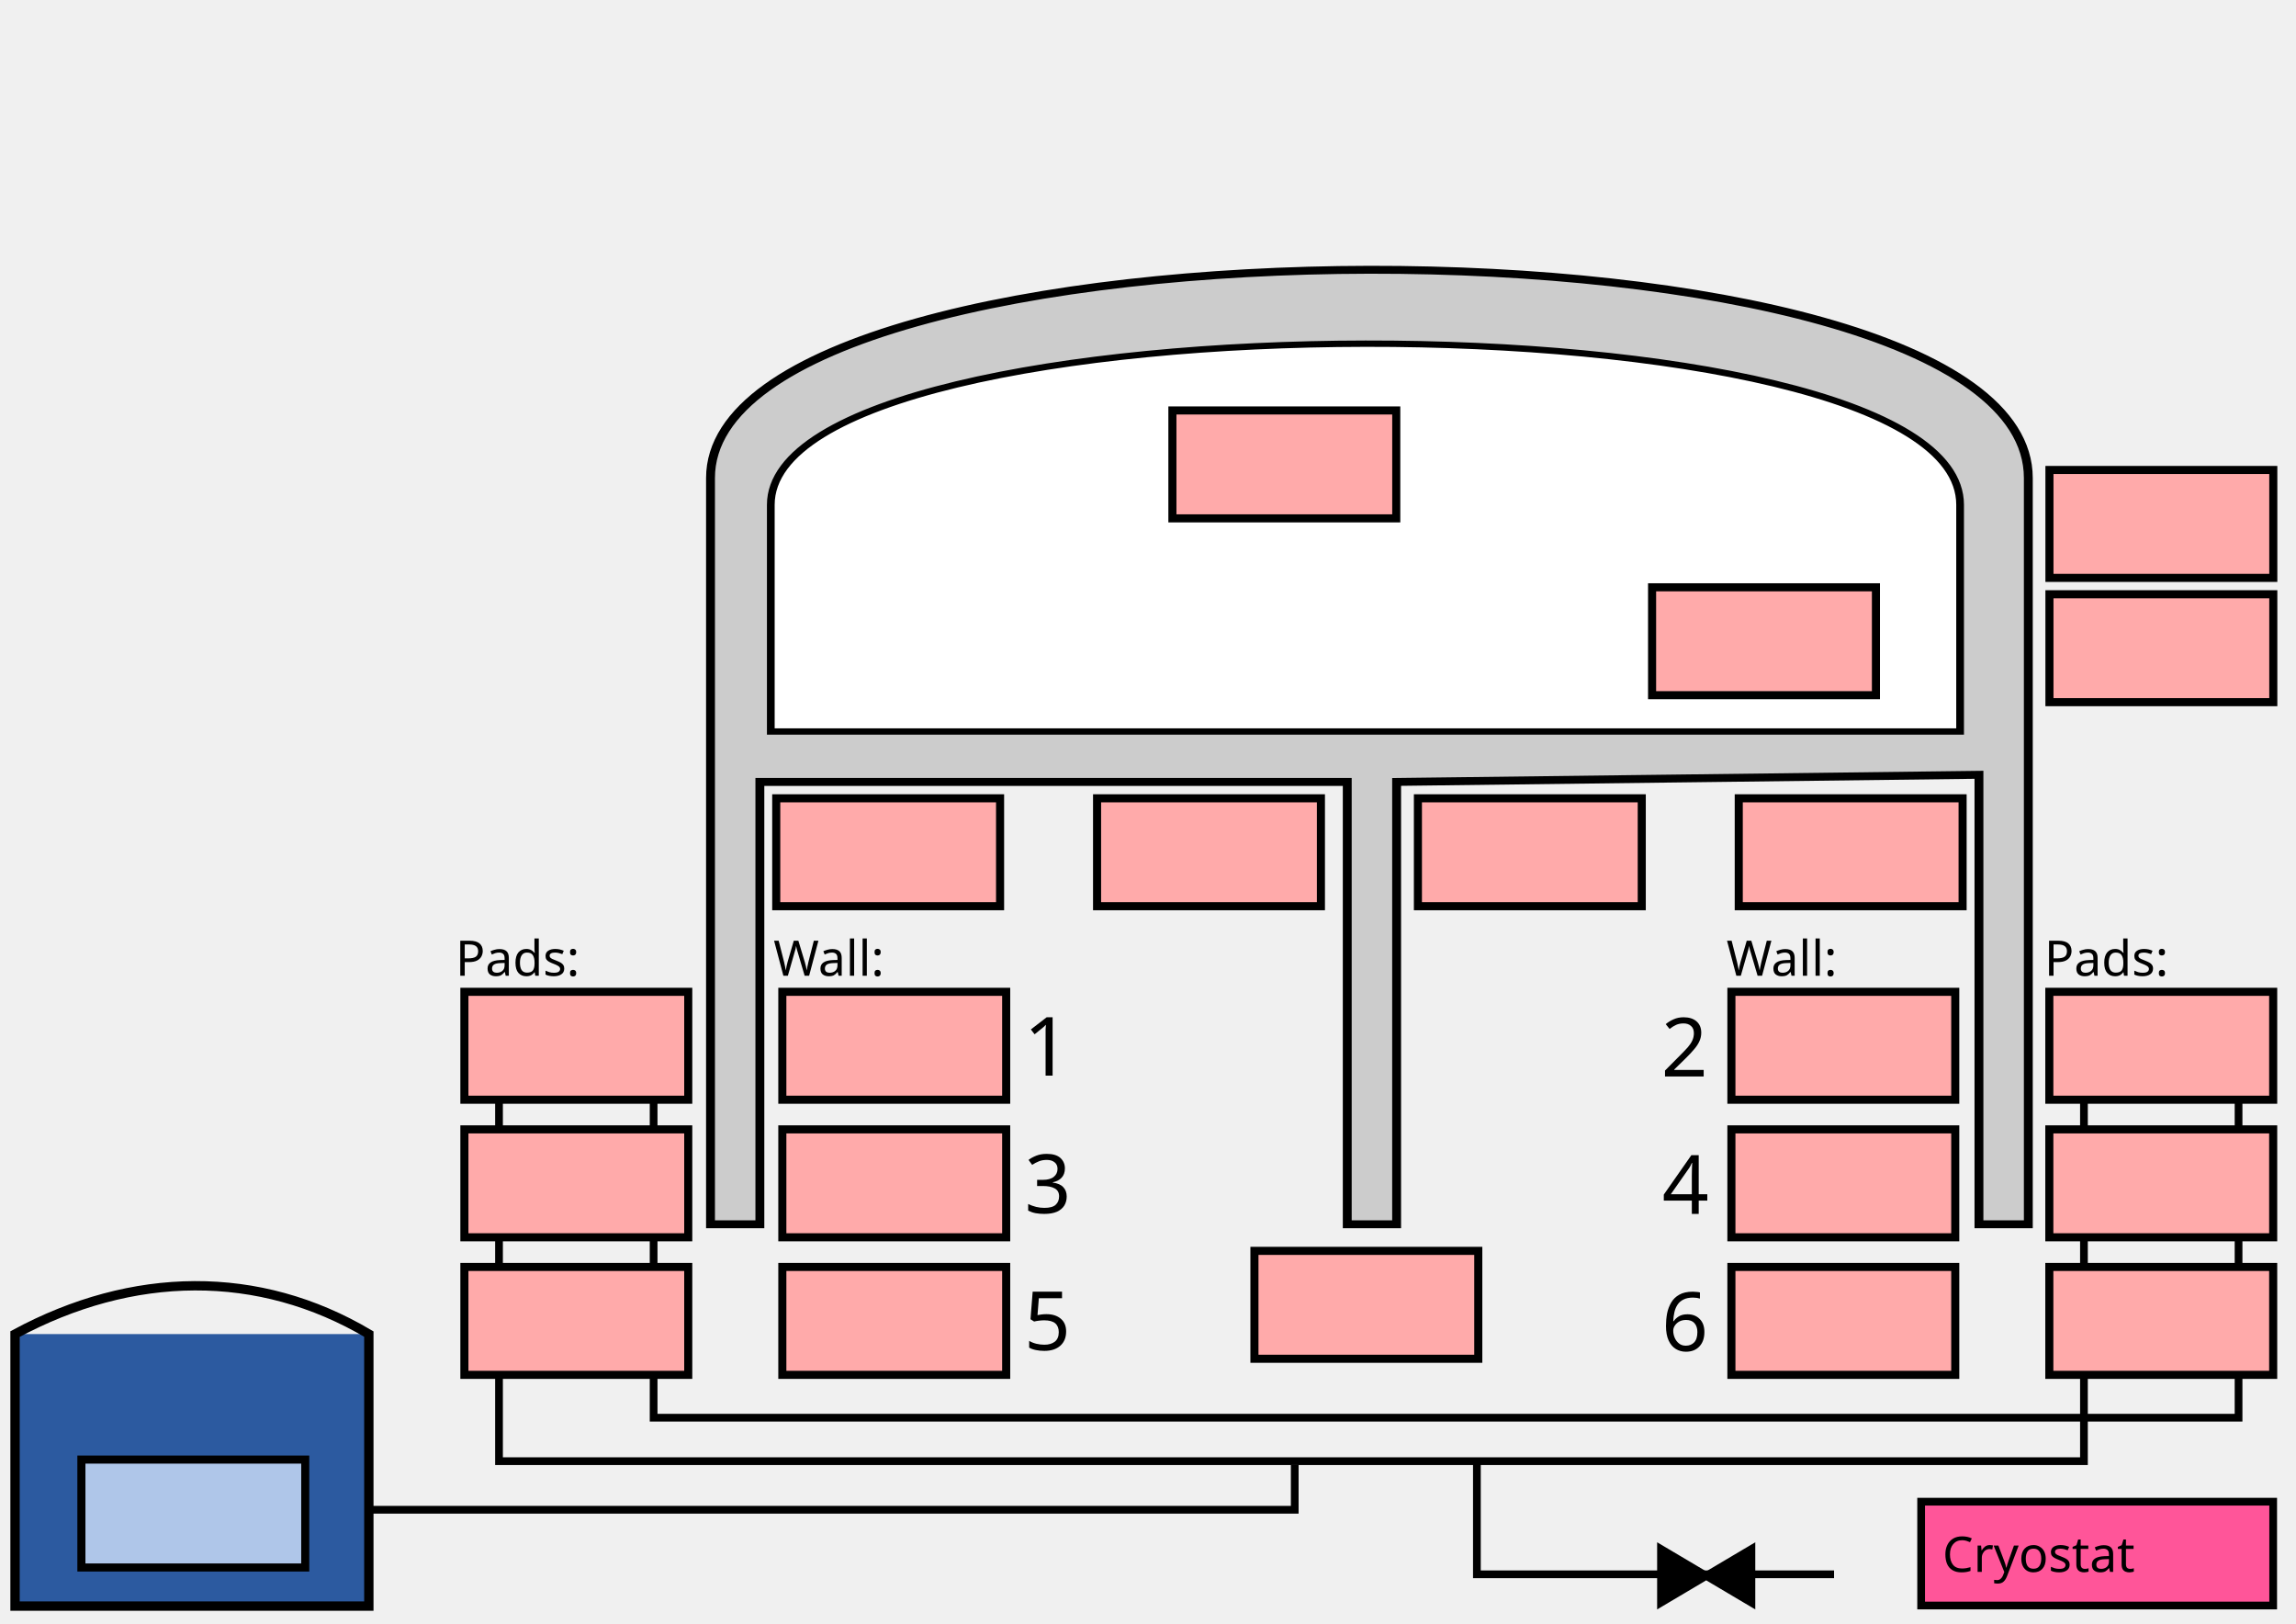
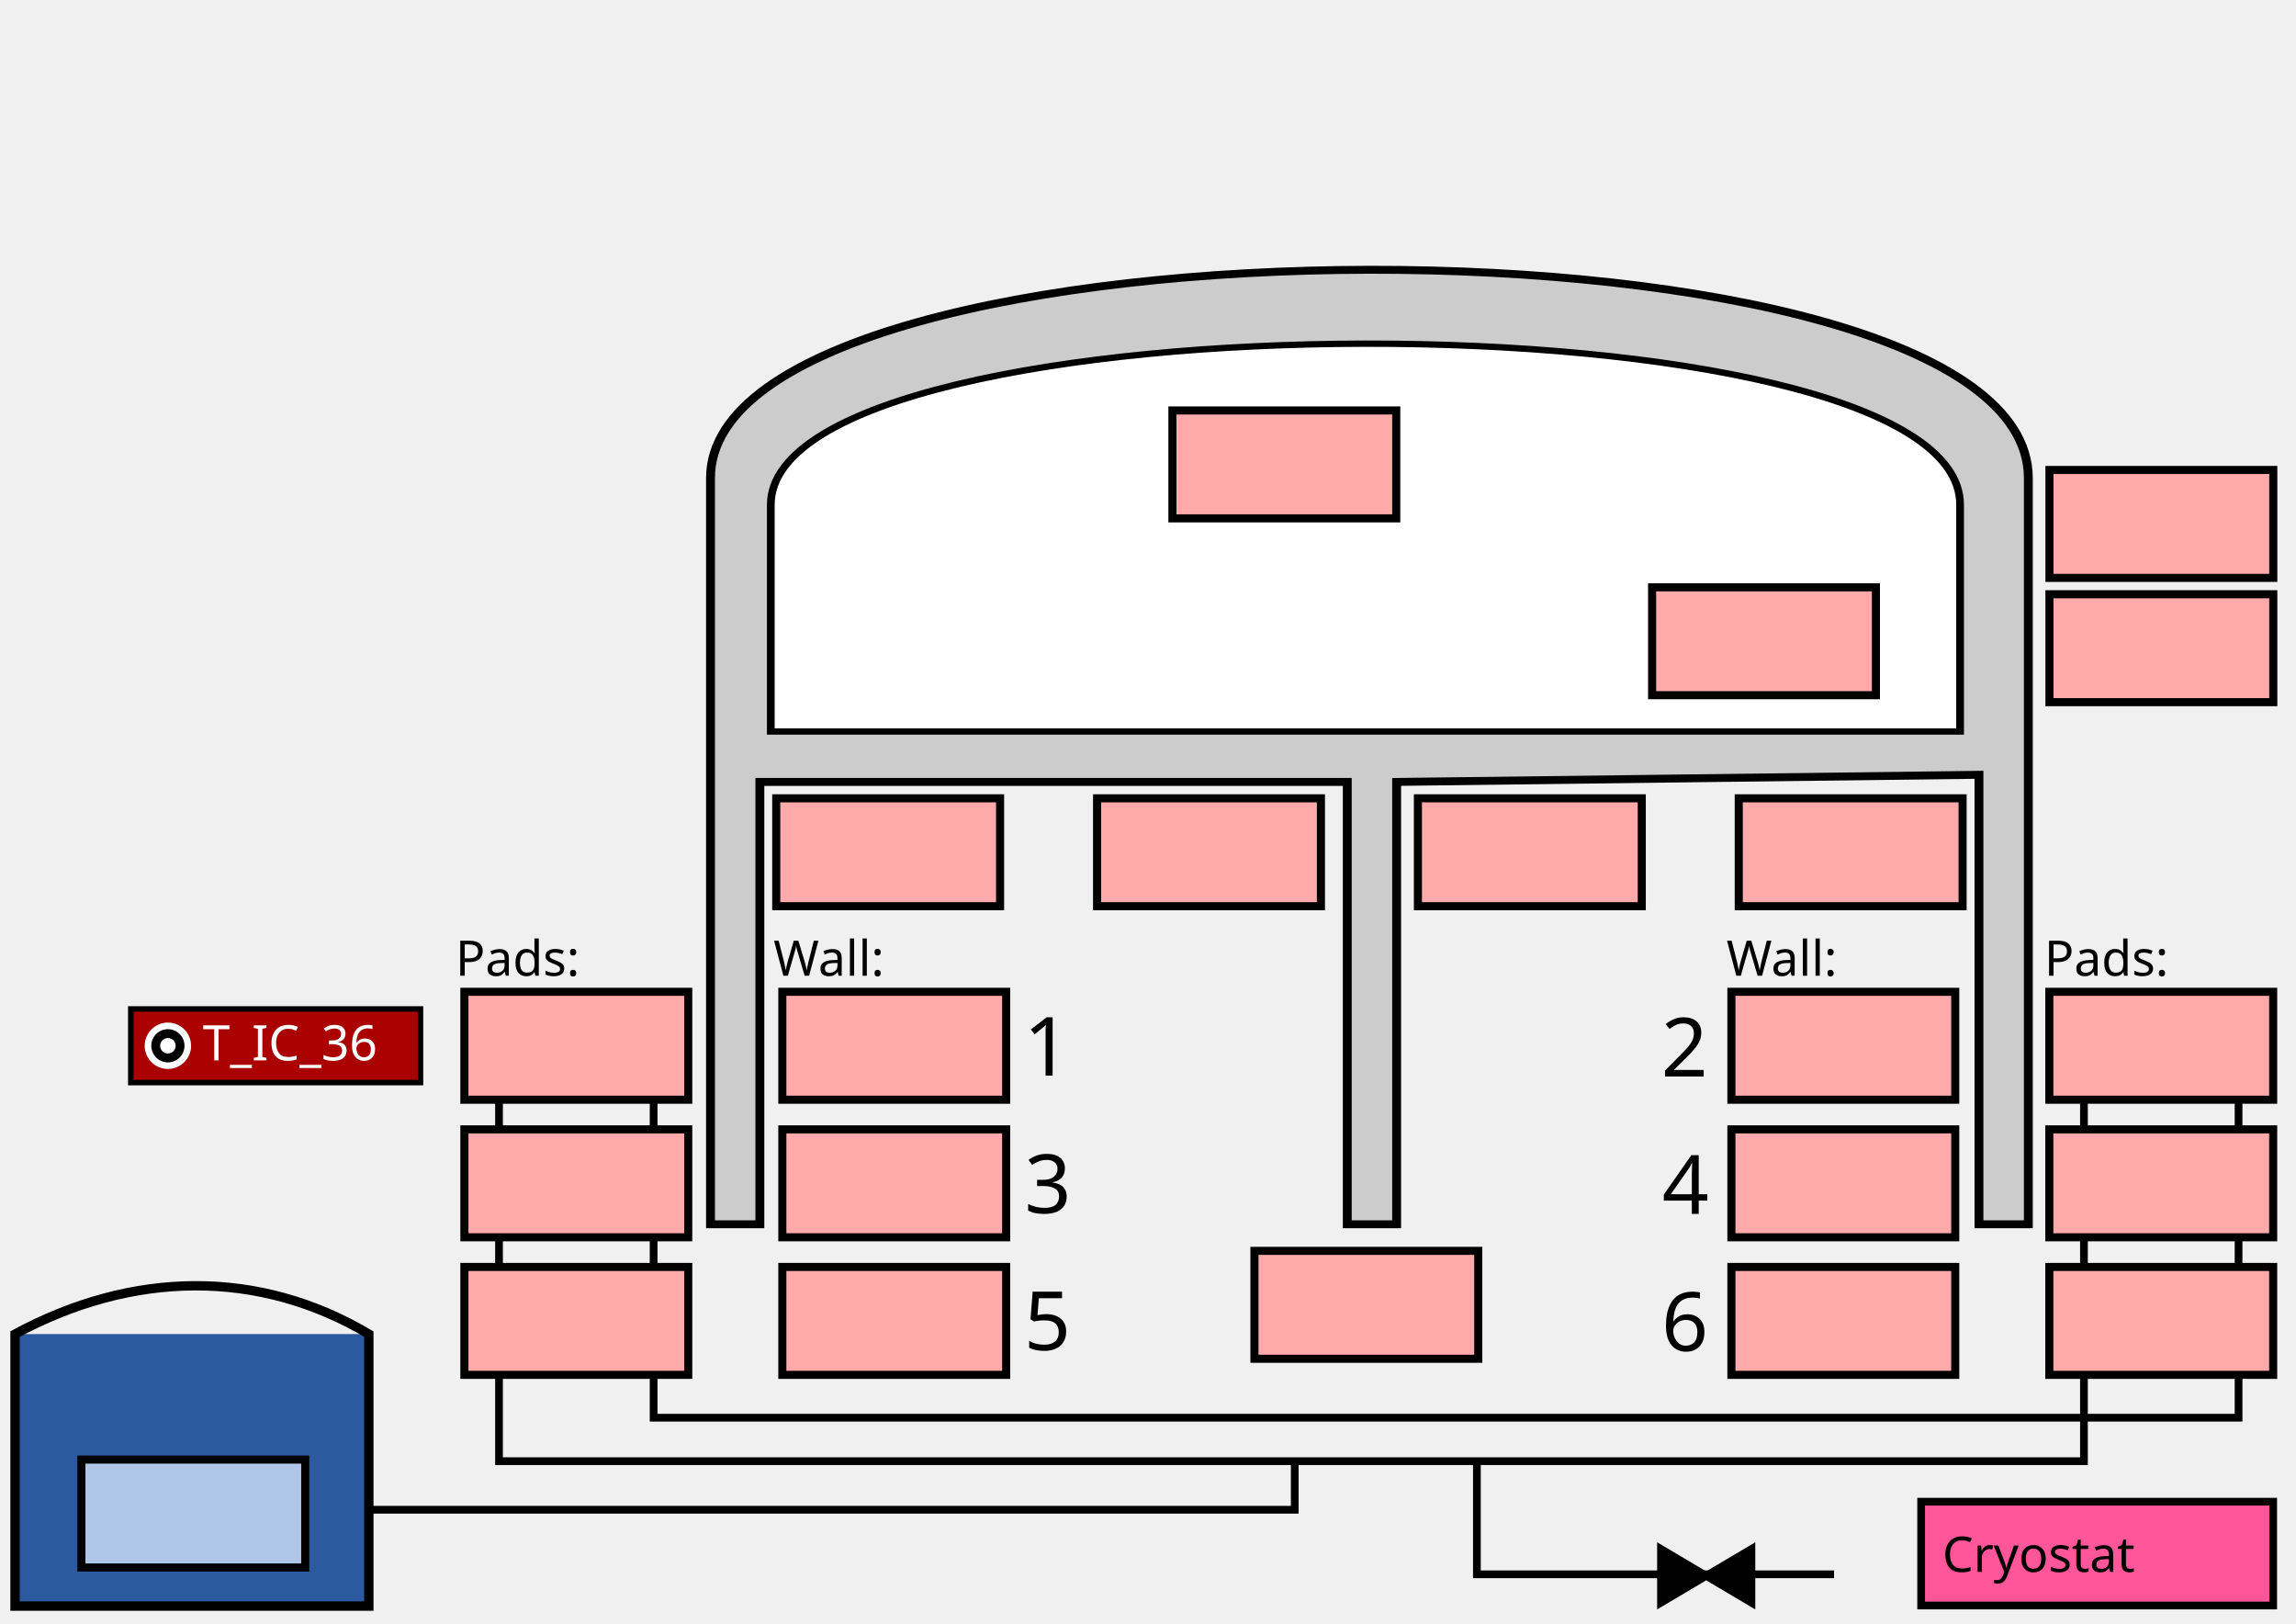
<svg xmlns="http://www.w3.org/2000/svg" width="297mm" height="210mm" viewBox="0 0 297 210" version="1.1" id="svg5">
  <defs id="defs2">
    <marker style="overflow:visible;" id="marker55454" refX="0.0" refY="0.0" orient="auto">
      <path transform="scale(0.2) rotate(180) translate(6,0)" style="fill-rule:evenodd;fill:context-stroke;stroke:context-stroke;stroke-width:1.0pt;" d="M 0.0,0.0 L 5.0,-5.0 L -12.5,0.0 L 5.0,5.0 L 0.0,0.0 z " id="path55452" />
    </marker>
    <marker style="overflow:visible" id="marker55444" refX="0.0" refY="0.0" orient="auto">
      <path transform="scale(0.2) translate(6,0)" style="fill-rule:evenodd;fill:context-stroke;stroke:context-stroke;stroke-width:1.0pt" d="M 0.0,0.0 L 5.0,-5.0 L -12.5,0.0 L 5.0,5.0 L 0.0,0.0 z " id="path55442" />
    </marker>
    <marker style="overflow:visible;" id="Arrow1Send" refX="0.0" refY="0.0" orient="auto">
      <path transform="scale(0.2) rotate(180) translate(6,0)" style="fill-rule:evenodd;fill:context-stroke;stroke:context-stroke;stroke-width:1.0pt;" d="M 0.0,0.0 L 5.0,-5.0 L -12.5,0.0 L 5.0,5.0 L 0.0,0.0 z " id="path55165" />
    </marker>
    <marker style="overflow:visible" id="Arrow1Sstart" refX="0.0" refY="0.0" orient="auto">
      <path transform="scale(0.2) translate(6,0)" style="fill-rule:evenodd;fill:context-stroke;stroke:context-stroke;stroke-width:1.0pt" d="M 0.0,0.0 L 5.0,-5.0 L -12.5,0.0 L 5.0,5.0 L 0.0,0.0 z " id="path55162" />
    </marker>
    <marker style="overflow:visible;" id="Arrow1Lend" refX="0.0" refY="0.0" orient="auto">
      <path transform="scale(0.8) rotate(180) translate(12.5,0)" style="fill-rule:evenodd;fill:context-stroke;stroke:context-stroke;stroke-width:1.0pt;" d="M 0.0,0.0 L 5.0,-5.0 L -12.5,0.0 L 5.0,5.0 L 0.0,0.0 z " id="path55153" />
    </marker>
    <marker style="overflow:visible" id="Arrow1Lstart" refX="0.0" refY="0.0" orient="auto">
      <path transform="scale(0.8) translate(12.5,0)" style="fill-rule:evenodd;fill:context-stroke;stroke:context-stroke;stroke-width:1.0pt" d="M 0.0,0.0 L 5.0,-5.0 L -12.5,0.0 L 5.0,5.0 L 0.0,0.0 z " id="path55150" />
    </marker>
    <style id="style74938">
.on {
  fill:#008000;
}


.off {
  fill:#808080;
}

.offgone.off {
  opacity:0;
}

@keyframes spin {
    from {transform:rotate(0deg);}
    to {transform:rotate(360deg);}
}
 
.spinner.on {
  animation: spin 4s infinite linear;
  transform: translate(100px, 100px);
}</style>
  </defs>
  <g id="layer1">
    <path style="fill:none;stroke:#000000;stroke-width:1;stroke-linecap:butt;stroke-linejoin:miter;stroke-miterlimit:4;stroke-dasharray:none;stroke-opacity:1" d="m 289.57,129.117 v 54.24 H 187.06 84.55 v -52.917" id="path2223" />
    <path style="fill:none;stroke:#000000;stroke-width:1;stroke-linecap:butt;stroke-linejoin:miter;stroke-miterlimit:4;stroke-dasharray:none;stroke-opacity:1" d="m 269.57,134.739 v 54.24 H 167.06 64.55 v -52.917" id="path2223-4" />
    <path style="fill:none;stroke:#000000;stroke-width:1;stroke-linecap:butt;stroke-linejoin:miter;stroke-miterlimit:4;stroke-dasharray:none;stroke-opacity:1" d="m 43.127,195.262 h 40.746 83.608 v -5.821" id="path3242" />
    <path style="fill:none;stroke:#000000;stroke-width:1;stroke-linecap:butt;stroke-linejoin:miter;stroke-miterlimit:4;stroke-dasharray:none;stroke-opacity:1" d="M 237.246,203.612 H 222.108 191.044 V 188.927" id="path3242-2" />
    <g id="g53370-6-8-4" transform="translate(-34.27666,-17.13065)" />
    <g id="g9529" transform="matrix(1.147722,0,0,1.022624,6.704714,-50.66155)" style="fill:#cccccc">
      <path id="rect1501" style="fill:#cccccc;stroke:#000000;stroke-width:1;stroke-miterlimit:4;stroke-dasharray:none" d="m 222.763,204.377 h -5.564 v -56.846 l -65.633,0.903 v 55.943 h -5.564 V 148.434 H 79.8 v 55.943 H 74.237 L 74.237,110 c 0,-34.853 148.526,-35.39 148.526,0 z" />
    </g>
    <g id="g9529-3" transform="matrix(1.035799,0,0,0.8491817,22.81225,-30.2971)" style="fill:#cccccc">
      <path id="rect1501-7" style="fill:#ffffff;stroke:#000000;stroke-width:0.965;stroke-miterlimit:4;stroke-dasharray:none" d="m 222.763,147.087 c 0,0 -102.806,0 -148.526,0 l 2.12e-4,-34.521 c 0,-32.476 148.526,-32.977 148.526,0 z" />
    </g>
    <text xml:space="preserve" style="font-style:normal;font-weight:normal;font-size:10.583px;line-height:1.25;font-family:sans-serif;fill:#000000;fill-opacity:1;stroke:none;stroke-width:0.265" x="118.02" y="96.286" id="text4457">
      <tspan id="tspan4455" style="stroke-width:0.265" x="118.02" y="96.286" />
    </text>
    <g id="link_main" class="link" transform="translate(54.9375,0.8090022)">
      <g id="g158619-1">
        <rect style="fill:#ff5599;stroke:#000000;stroke-width:1;stroke-miterlimit:4;stroke-dasharray:none;stroke-opacity:1" id="rect35972-4-5" width="45.538" height="13.429" x="193.572" y="193.41" />
        <text xml:space="preserve" style="font-style:normal;font-weight:normal;font-size:6.35px;line-height:1.25;font-family:sans-serif;text-align:center;text-anchor:middle;fill:#000000;fill-opacity:1;stroke:none;stroke-width:0.265" x="216.198" y="202.488" id="text35980-9-1">
          <tspan id="linkc" style="font-size:6.35px;text-align:center;text-anchor:middle;stroke-width:0.265" x="216.198" y="202.488">Cryostat</tspan>
        </text>
      </g>
    </g>
    <rect style="fill:#ffaaaa;stroke:#000000;stroke-width:1.044;stroke-miterlimit:4;stroke-dasharray:none;stroke-opacity:1" id="sensorbox_T_IC_17" width="28.956" height="13.956" x="162.268" y="161.779" />
    <rect style="fill:#ffaaaa;stroke:#000000;stroke-width:1.044;stroke-miterlimit:4;stroke-dasharray:none;stroke-opacity:1" id="sensorbox_T_IC_14" width="28.956" height="13.956" x="183.414" y="103.248" />
    <rect style="fill:#ffaaaa;stroke:#000000;stroke-width:1.044;stroke-miterlimit:4;stroke-dasharray:none;stroke-opacity:1" id="sensorbox_T_IC_15" width="28.956" height="13.956" x="224.917" y="103.248" />
    <rect style="fill:#ffaaaa;stroke:#000000;stroke-width:1.044;stroke-miterlimit:4;stroke-dasharray:none;stroke-opacity:1" id="sensorbox_T_IC_20" width="28.956" height="13.956" x="100.41" y="103.248" />
    <rect style="fill:#ffaaaa;stroke:#000000;stroke-width:1.044;stroke-miterlimit:4;stroke-dasharray:none;stroke-opacity:1" id="sensorbox_T_IC_18" width="28.956" height="13.956" x="141.912" y="103.248" />
    <rect style="fill:#ffaaaa;stroke:#000000;stroke-width:1.044;stroke-miterlimit:4;stroke-dasharray:none;stroke-opacity:1" id="sensorbox_T_IC_24" width="28.956" height="13.956" x="265.107" y="76.857" />
    <rect style="fill:#ffaaaa;stroke:#000000;stroke-width:1.044;stroke-miterlimit:4;stroke-dasharray:none;stroke-opacity:1" id="sensorbox_T_IC_23" width="28.956" height="13.956" x="265.107" y="60.784" />
    <rect style="fill:#ffaaaa;stroke:#000000;stroke-width:1.044;stroke-miterlimit:4;stroke-dasharray:none;stroke-opacity:1" id="sensorbox_T_IC_33" width="28.956" height="13.956" x="213.706" y="75.958" />
    <rect style="fill:#ffaaaa;stroke:#000000;stroke-width:1.044;stroke-miterlimit:4;stroke-dasharray:none;stroke-opacity:1" id="sensorbox_T_IC_37" width="28.956" height="13.956" x="151.657" y="53.086" />
    <rect style="fill:#ffaaaa;stroke:#000000;stroke-width:1.044;stroke-miterlimit:4;stroke-dasharray:none;stroke-opacity:1" id="sensorbox_T_IC_11" width="28.956" height="13.956" x="60.072" y="146.067" />
    <rect style="fill:#ffaaaa;stroke:#000000;stroke-width:1.044;stroke-miterlimit:4;stroke-dasharray:none;stroke-opacity:1" id="sensorbox_T_IC_13" width="28.956" height="13.956" x="60.072" y="128.275" />
    <rect style="fill:#ffaaaa;stroke:#000000;stroke-width:1.044;stroke-miterlimit:4;stroke-dasharray:none;stroke-opacity:1" id="sensorbox_T_IC_05" width="28.956" height="13.956" x="60.072" y="163.859" />
    <rect style="fill:#ffaaaa;stroke:#000000;stroke-width:1.044;stroke-miterlimit:4;stroke-dasharray:none;stroke-opacity:1" id="sensorbox_T_IC_12" width="28.956" height="13.956" x="101.199" y="146.067" />
    <rect style="fill:#ffaaaa;stroke:#000000;stroke-width:1.044;stroke-miterlimit:4;stroke-dasharray:none;stroke-opacity:1" id="sensorbox_T_IC_10" width="28.956" height="13.956" x="101.199" y="128.275" />
    <rect style="fill:#ffaaaa;stroke:#000000;stroke-width:1.044;stroke-miterlimit:4;stroke-dasharray:none;stroke-opacity:1" id="sensorbox_T_IC_02" width="28.956" height="13.956" x="101.199" y="163.859" />
    <rect style="fill:#ffaaaa;stroke:#000000;stroke-width:1.044;stroke-miterlimit:4;stroke-dasharray:none;stroke-opacity:1" id="sensorbox_T_IC_01" width="28.956" height="13.956" x="223.966" y="146.067" />
    <rect style="fill:#ffaaaa;stroke:#000000;stroke-width:1.044;stroke-miterlimit:4;stroke-dasharray:none;stroke-opacity:1" id="sensorbox_T_IC_07" width="28.956" height="13.956" x="223.966" y="128.275" />
    <rect style="fill:#ffaaaa;stroke:#000000;stroke-width:1.044;stroke-miterlimit:4;stroke-dasharray:none;stroke-opacity:1" id="sensorbox_T_IC_04" width="28.956" height="13.956" x="223.966" y="163.859" />
    <rect style="fill:#ffaaaa;stroke:#000000;stroke-width:1.044;stroke-miterlimit:4;stroke-dasharray:none;stroke-opacity:1" id="sensorbox_T_IC_06" width="28.956" height="13.956" x="265.092" y="146.067" />
    <rect style="fill:#ffaaaa;stroke:#000000;stroke-width:1.044;stroke-miterlimit:4;stroke-dasharray:none;stroke-opacity:1" id="sensorbox_T_IC_08" width="28.956" height="13.956" x="265.092" y="128.275" />
    <rect style="fill:#ffaaaa;stroke:#000000;stroke-width:1.044;stroke-miterlimit:4;stroke-dasharray:none;stroke-opacity:1" id="sensorbox_T_IC_03" width="28.956" height="13.956" x="265.092" y="163.859" />
    <text xml:space="preserve" style="font-style:normal;font-weight:normal;font-size:6.35px;line-height:1.25;font-family:sans-serif;fill:#000000;fill-opacity:1;stroke:none;stroke-width:0.265" x="58.93" y="126.2" id="text9531">
      <tspan id="tspan9529" style="font-size:6.35px;stroke-width:0.265" x="58.93" y="126.2">Pads:</tspan>
    </text>
    <text xml:space="preserve" style="font-style:normal;font-weight:normal;font-size:6.35px;line-height:1.25;font-family:sans-serif;fill:#000000;fill-opacity:1;stroke:none;stroke-width:0.265" x="100.056" y="126.2" id="text9531-5">
      <tspan id="tspan9529-6" style="font-size:6.35px;stroke-width:0.265" x="100.056" y="126.2">Wall:</tspan>
    </text>
    <text xml:space="preserve" style="font-style:normal;font-weight:normal;font-size:6.35px;line-height:1.25;font-family:sans-serif;fill:#000000;fill-opacity:1;stroke:none;stroke-width:0.265" x="223.323" y="126.2" id="text9531-8">
      <tspan id="tspan9529-8" style="font-size:6.35px;stroke-width:0.265" x="223.323" y="126.2">Wall:</tspan>
    </text>
    <text xml:space="preserve" style="font-style:normal;font-weight:normal;font-size:6.35px;line-height:1.25;font-family:sans-serif;fill:#000000;fill-opacity:1;stroke:none;stroke-width:0.265" x="264.45" y="126.2" id="text9531-5-8">
      <tspan id="tspan9529-6-6" style="font-size:6.35px;stroke-width:0.265" x="264.45" y="126.2">Pads:</tspan>
    </text>
    <text xml:space="preserve" style="font-style:normal;font-weight:normal;font-size:10.583px;line-height:1.25;font-family:sans-serif;fill:#000000;fill-opacity:1;stroke:none;stroke-width:0.265" x="132.41" y="139.113" id="text16965">
      <tspan id="tspan16963" style="stroke-width:0.265" x="132.41" y="139.113">1</tspan>
    </text>
    <text xml:space="preserve" style="font-style:normal;font-weight:normal;font-size:10.583px;line-height:1.25;font-family:sans-serif;fill:#000000;fill-opacity:1;stroke:none;stroke-width:0.265" x="132.532" y="156.893" id="text16965-7">
      <tspan id="tspan16963-5" style="stroke-width:0.265" x="132.532" y="156.893">3</tspan>
    </text>
    <text xml:space="preserve" style="font-style:normal;font-weight:normal;font-size:10.583px;line-height:1.25;font-family:sans-serif;fill:#000000;fill-opacity:1;stroke:none;stroke-width:0.265" x="132.457" y="174.605" id="text16965-5">
      <tspan id="tspan16963-8" style="stroke-width:0.265" x="132.457" y="174.605">5</tspan>
    </text>
    <text xml:space="preserve" style="font-style:normal;font-weight:normal;font-size:10.583px;line-height:1.25;font-family:sans-serif;fill:#000000;fill-opacity:1;stroke:none;stroke-width:0.265" x="214.88" y="139.222" id="text16965-76">
      <tspan id="tspan16963-1" style="stroke-width:0.265" x="214.88" y="139.222">2</tspan>
    </text>
    <text xml:space="preserve" style="font-style:normal;font-weight:normal;font-size:10.583px;line-height:1.25;font-family:sans-serif;fill:#000000;fill-opacity:1;stroke:none;stroke-width:0.265" x="215.002" y="157.002" id="text16965-7-3">
      <tspan id="tspan16963-5-1" style="stroke-width:0.265" x="215.002" y="157.002">4</tspan>
    </text>
    <text xml:space="preserve" style="font-style:normal;font-weight:normal;font-size:10.583px;line-height:1.25;font-family:sans-serif;fill:#000000;fill-opacity:1;stroke:none;stroke-width:0.265" x="214.927" y="174.714" id="text16965-5-4">
      <tspan id="tspan16963-8-2" style="stroke-width:0.265" x="214.927" y="174.714">6</tspan>
    </text>
    <g id="g114297" transform="translate(-10.97726,133.5748)">
      <rect style="fill:#2c5aa0;fill-opacity:1;stroke:none;stroke-width:1;stroke-miterlimit:4;stroke-dasharray:none;stroke-opacity:1" id="n2dewarfill" width="45.767" height="35.181" x="12.922" y="38.966" />
      <rect style="fill:#afc6e9;stroke:#000000;stroke-width:1.044;stroke-miterlimit:4;stroke-dasharray:none;stroke-opacity:1" id="sensorbox_M_TS_01" width="28.956" height="13.956" x="21.506" y="55.199" />
      <path id="rect98897" style="fill:none;stroke:#000000;stroke-width:1.209" d="m 12.922,38.966 c 15.195,-8.204 31.515,-8.453 45.767,0 V 74.147 H 12.922 Z" />
    </g>
    <path d="m 214.858,200.345 v 6.931 l 11.697,-6.931 v 6.931 z" id="valve_S_TS_01" class="v findmeeasily" style="stroke:#000000;stroke-width:1;stroke-miterlimit:4;stroke-dasharray:none;stroke-opacity:1" />
+     <rect style="fill:#aa0000;stroke:#000000;stroke-width:0.711;stroke-miterlimit:4;stroke-dasharray:none;stroke-opacity:1" id="rect10247-2-4-2-81-9-3-1" width="37.475" height="9.524" x="16.918" y="130.491" />
+     <text xml:space="preserve" style="font-style:normal;font-weight:normal;font-size:6.35px;line-height:1.25;font-family:sans-serif;fill:#ffffff;fill-opacity:1;stroke:none;stroke-width:0.265" x="26.227" y="137.144" id="text13160-7-5-9-2-2-4-8-23">
+       <tspan id="value_T_IC_36" style="font-size:6.35px;fill:#ffffff;stroke-width:0.265" x="26.227" y="137.144">T_IC_36</tspan>
+     </text>
+     <g id="g124293" transform="translate(-3.552445,71.24611)" style="fill:#000000;stroke:#ffffff">
+       <circle style="fill:#000000;fill-opacity:1;stroke:#ffffff;stroke-width:0.852;stroke-miterlimit:4;stroke-dasharray:none;stroke-opacity:1" id="path124079" cx="25.27" cy="64.007" r="2.574" />
+       <circle style="fill:#ffffff;fill-opacity:1;stroke:none;stroke-width:0.625;stroke-miterlimit:4;stroke-dasharray:none;stroke-opacity:1" id="path124079-0" cx="25.27" cy="64.007" r="1" />
+     </g>
  </g>
</svg>
